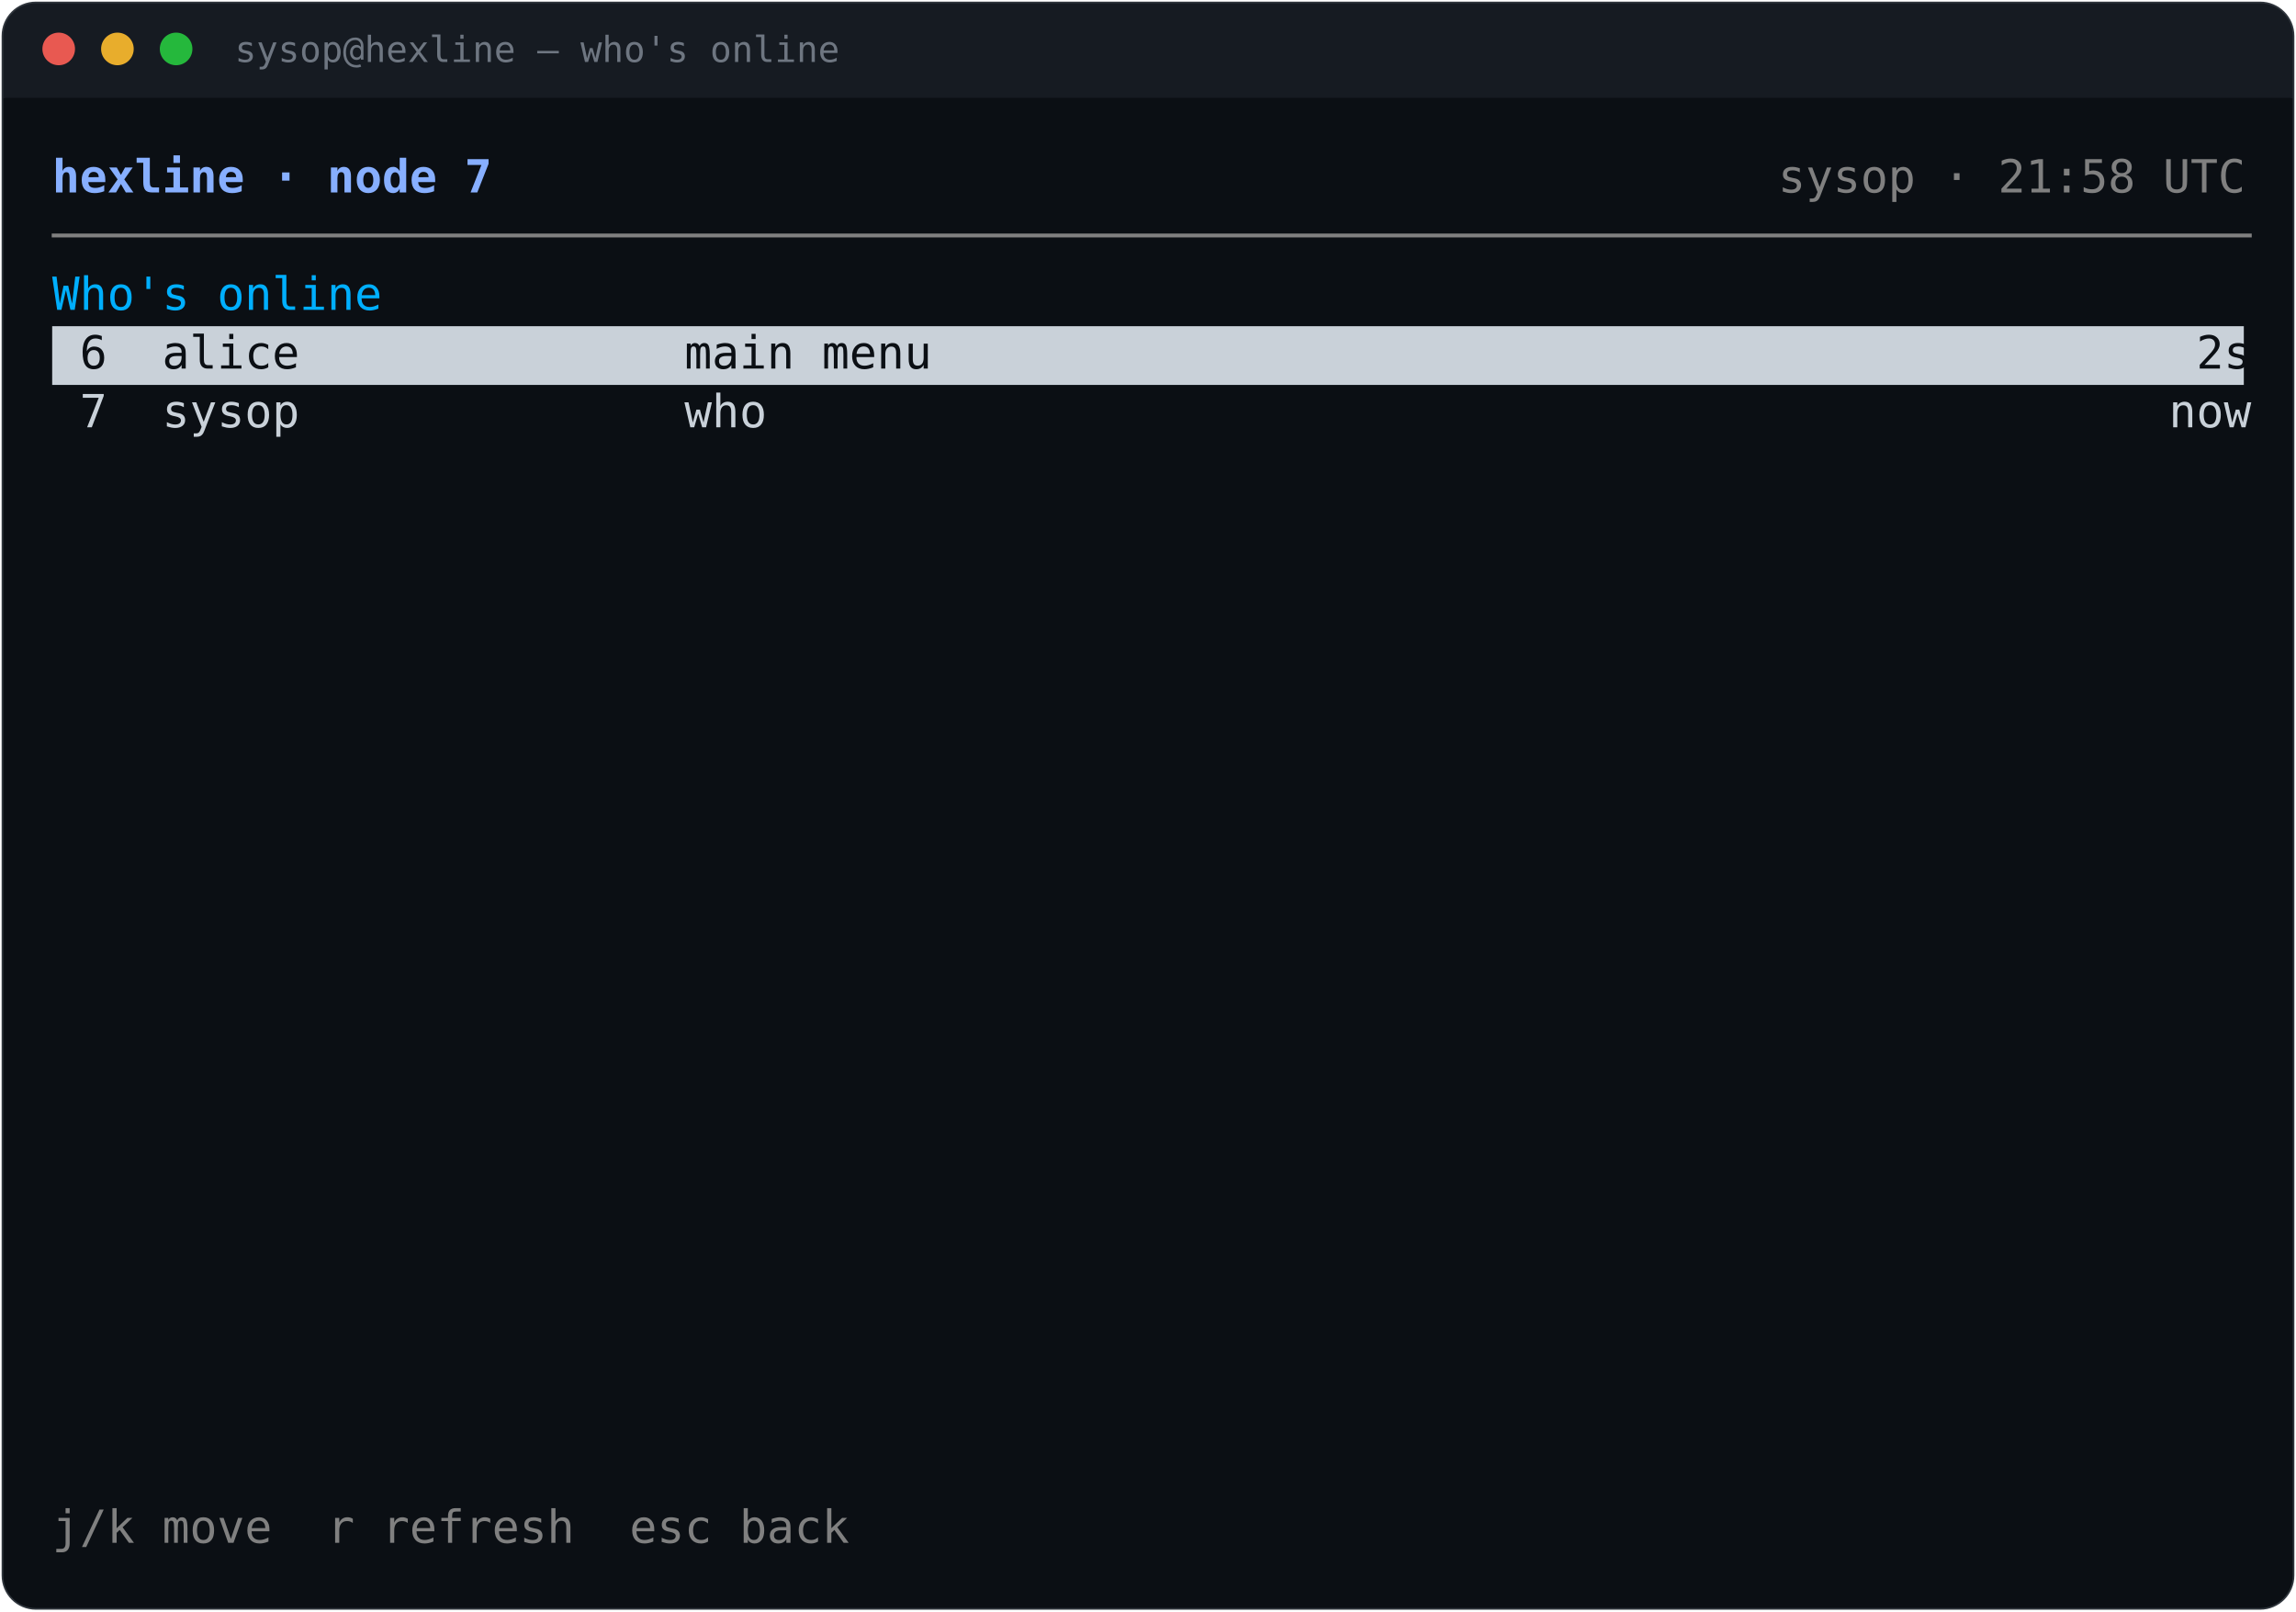
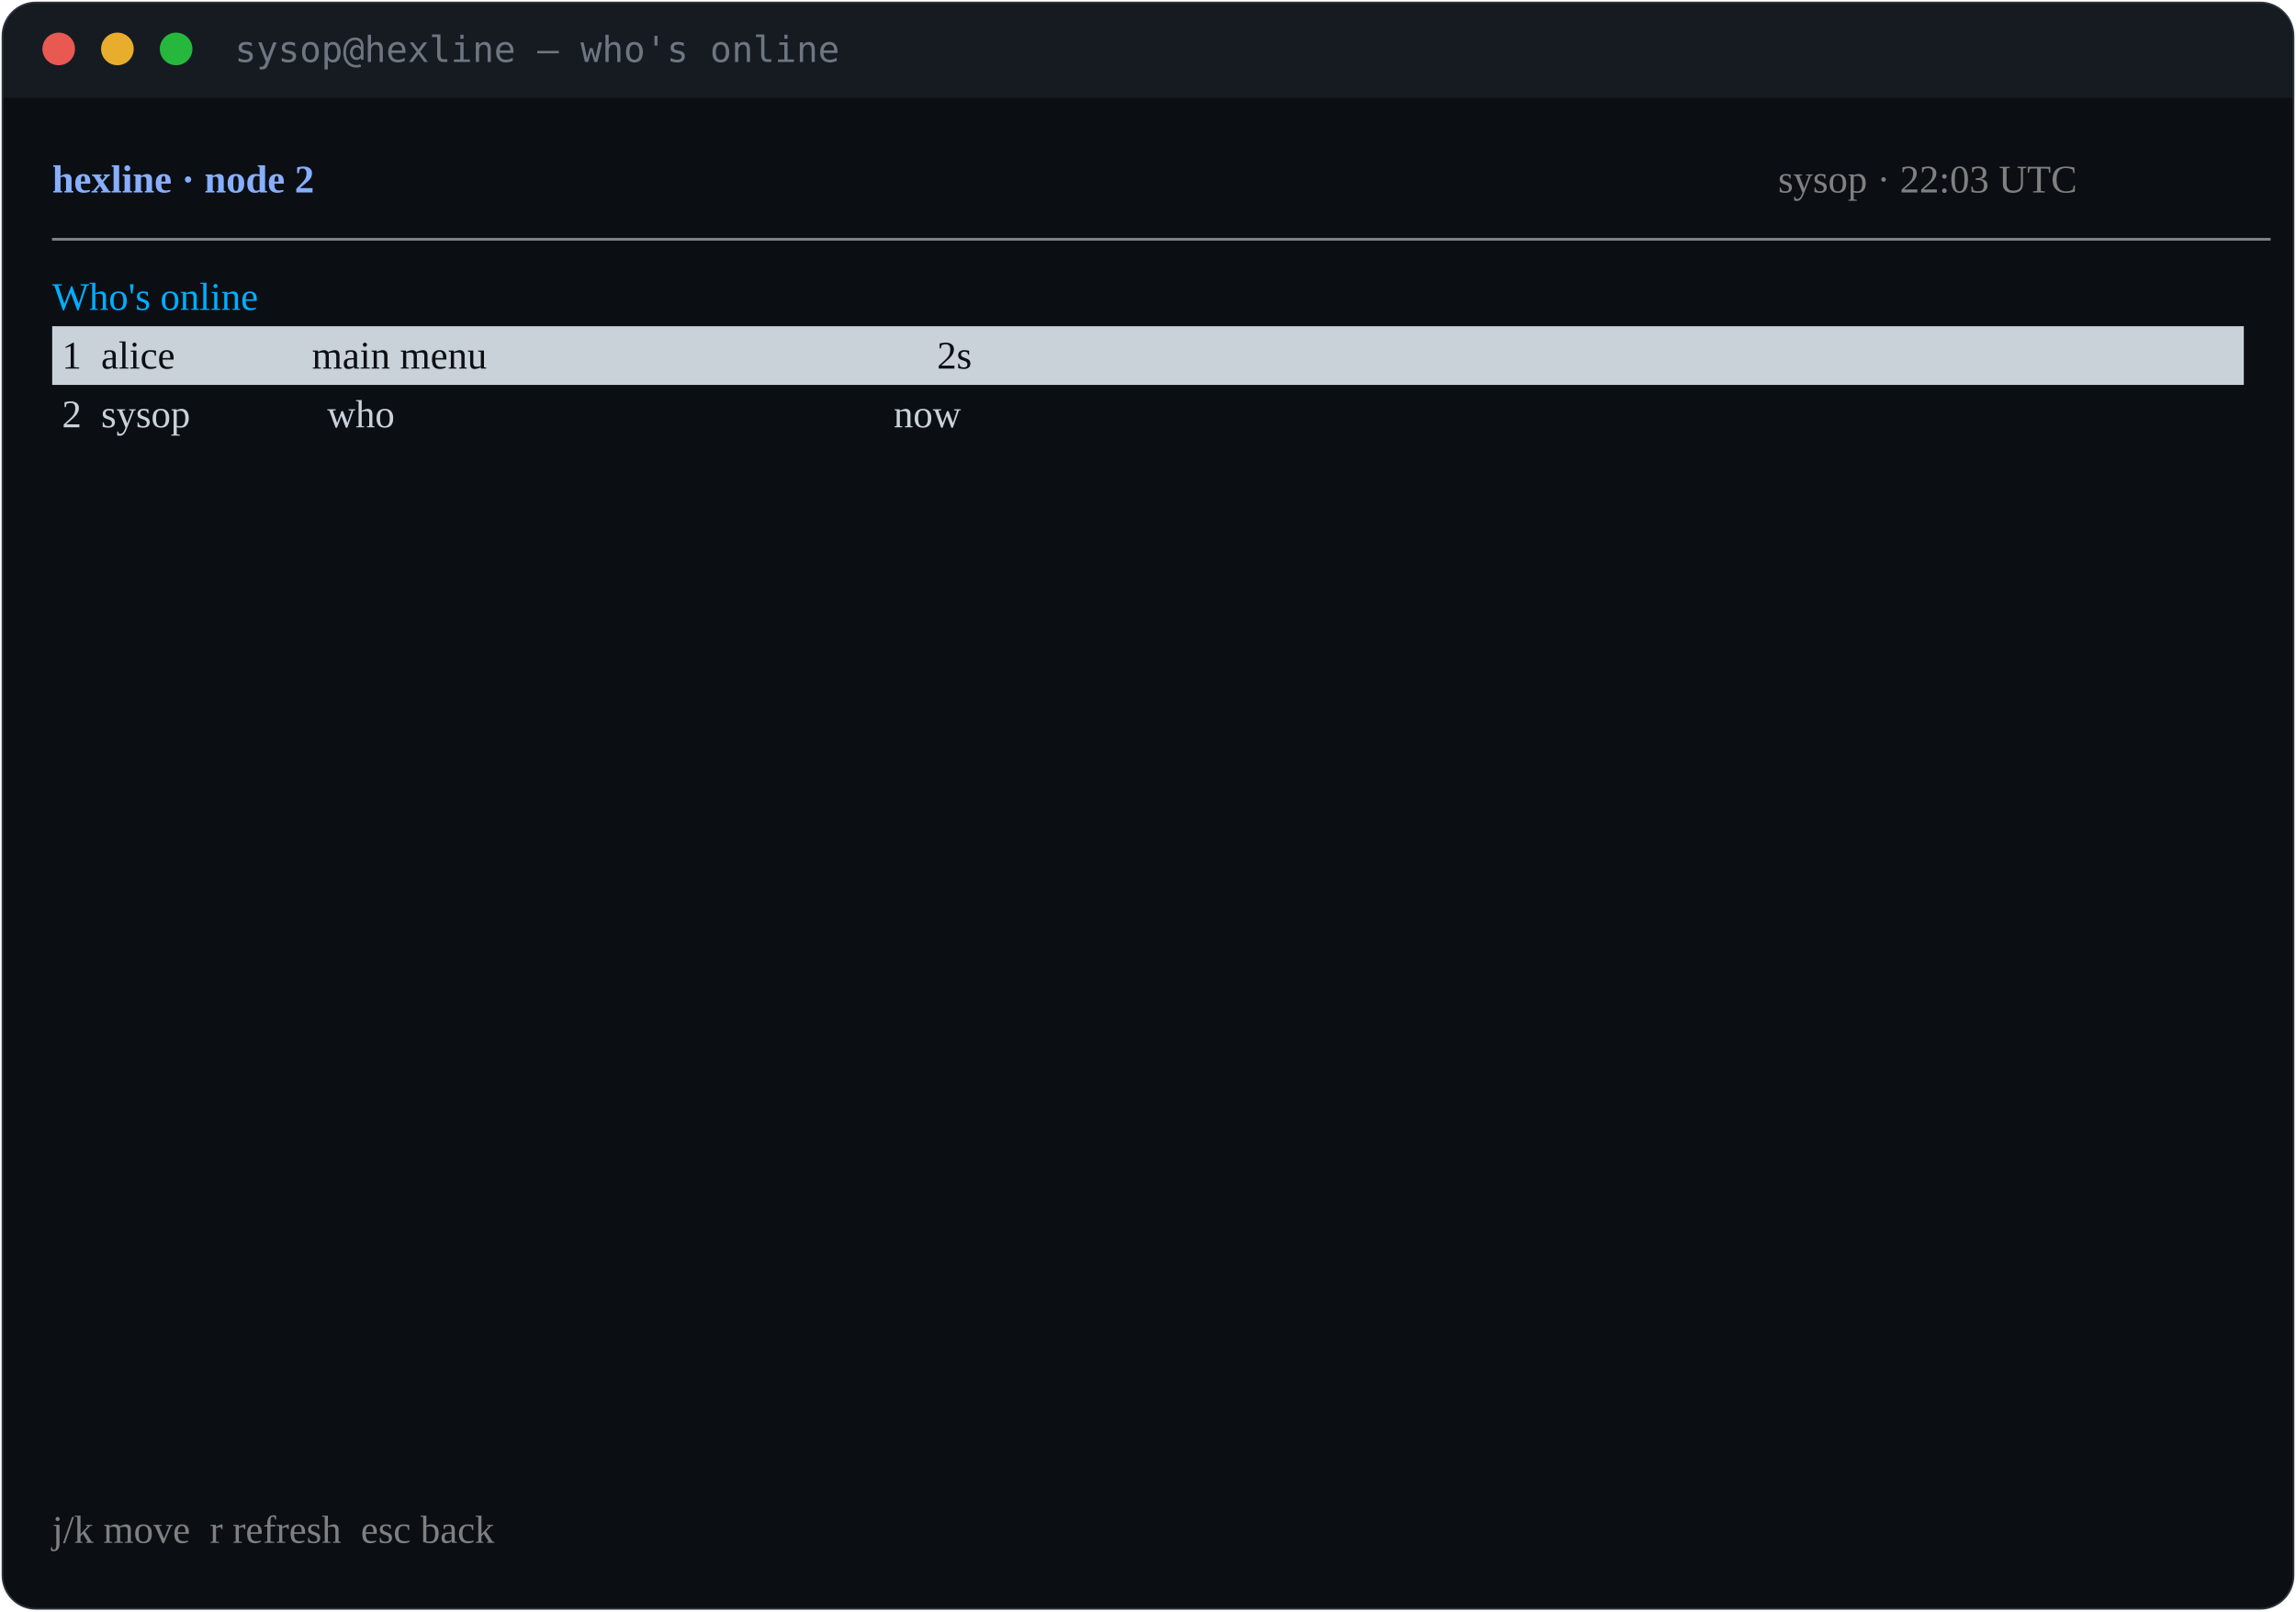
- <svg xmlns="http://www.w3.org/2000/svg" width="704" height="494" viewBox="0 0 704 494" role="img" aria-label="sysop@hexline — who's online" xml:space="preserve">
+ <svg xmlns="http://www.w3.org/2000/svg" width="704" height="494" viewBox="0 0 704 494" xml:space="preserve" role="img" aria-label="sysop@hexline — who's online">
  <defs>
    <clipPath id="win">
      <rect x="1" y="1" width="702" height="492" rx="10" />
    </clipPath>
  </defs>
  <rect x="1" y="1" width="702" height="492" rx="10" fill="#161b22" stroke="#30363d" />
  <path d="M 1 11 A 10 10 0 0 1 11 1 H 693 A 10 10 0 0 1 703 11 V 30 H 1 Z" fill="#161b22" />
  <circle cx="18" cy="15" r="5" fill="#ff5f56" opacity="0.9" />
  <circle cx="36" cy="15" r="5" fill="#ffbd2e" opacity="0.9" />
  <circle cx="54" cy="15" r="5" fill="#27c93f" opacity="0.9" />
  <text x="72" y="19" fill="#6e7681" font-size="11" font-family="DejaVu Sans Mono, SFMono-Regular, Menlo, Consolas, monospace">sysop@hexline — who's online</text>
  <g clip-path="url(#win)">
    <rect x="1" y="30" width="702" height="463" fill="#0b0f14" />
-     <rect x="1" y="493" width="702" height="0" fill="none" />
-     <text x="16.0" y="59" fill="#87afff" font-weight="bold" font-family="DejaVu Sans Mono, SFMono-Regular, Menlo, Consolas, monospace" font-size="14">hexline · node 7</text>
-     <text x="545.2" y="59" fill="#808080" font-family="DejaVu Sans Mono, SFMono-Regular, Menlo, Consolas, monospace" font-size="14">sysop · 21:58 UTC</text>
-     <text x="16.0" y="77" fill="#808080" font-family="DejaVu Sans Mono, SFMono-Regular, Menlo, Consolas, monospace" font-size="14">────────────────────────────────────────────────────────────────────────────────</text>
-     <text x="16.0" y="95" fill="#00afff" font-family="DejaVu Sans Mono, SFMono-Regular, Menlo, Consolas, monospace" font-size="14">Who's online</text>
+     <text x="16.0" y="59" fill="#87afff" font-weight="bold">hexline · node 2</text>
+     <text x="545.2" y="59" fill="#808080">sysop · 22:03 UTC</text>
+     <text x="16.0" y="77" fill="#808080">────────────────────────────────────────────────────────────────────────────────</text>
+     <text x="16.0" y="95" fill="#00afff">Who's online</text>
    <rect x="16.0" y="100" width="672.0" height="18" fill="#c9d1d9" />
-     <text x="16.0" y="113" fill="#0b0f14" font-family="DejaVu Sans Mono, SFMono-Regular, Menlo, Consolas, monospace" font-size="14"> 6  alice              main menu                                              2s</text>
-     <text x="16.0" y="131" fill="#c9d1d9" font-family="DejaVu Sans Mono, SFMono-Regular, Menlo, Consolas, monospace" font-size="14"> 7  sysop              who                                                   now</text>
-     <text x="16.0" y="473" fill="#808080" font-family="DejaVu Sans Mono, SFMono-Regular, Menlo, Consolas, monospace" font-size="14">j/k move  r refresh  esc back</text>
+     <text x="16.0" y="113" fill="#0b0f14"> 1  alice              main menu                                              2s</text>
+     <text x="16.0" y="131" fill="#c9d1d9"> 2  sysop              who                                                   now</text>
+     <text x="16.0" y="473" fill="#808080">j/k move  r refresh  esc back</text>
  </g>
</svg>
